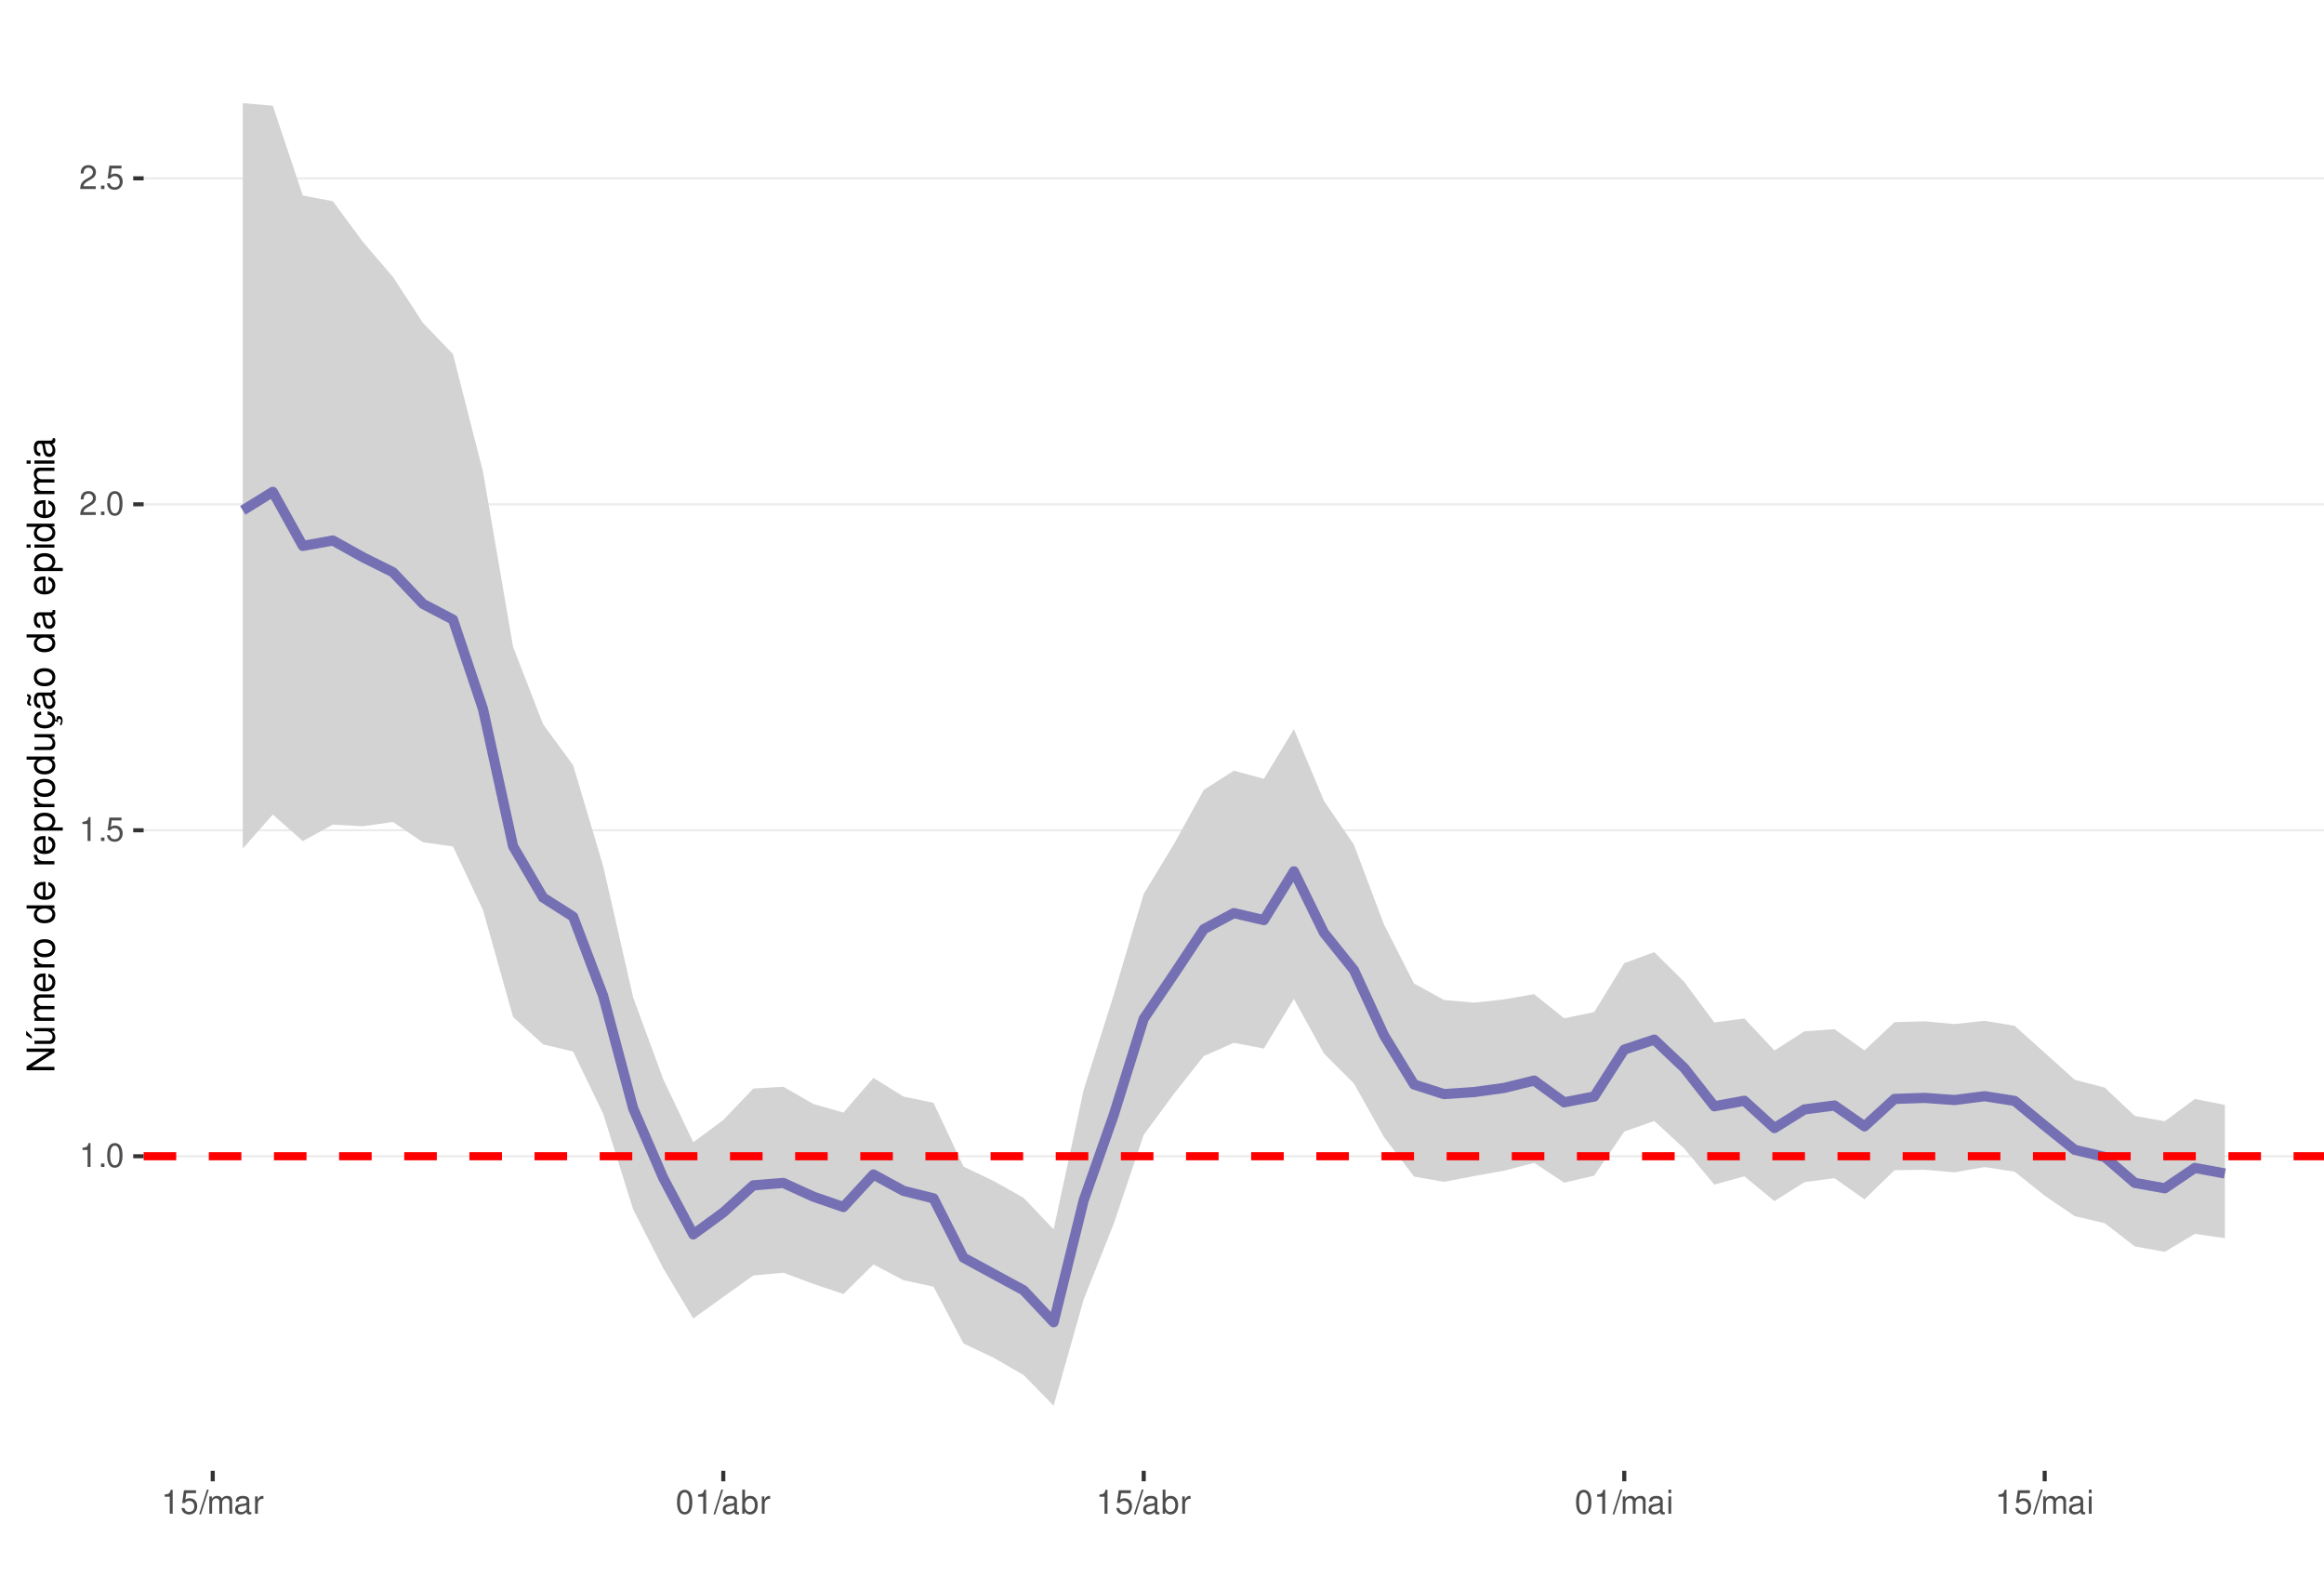
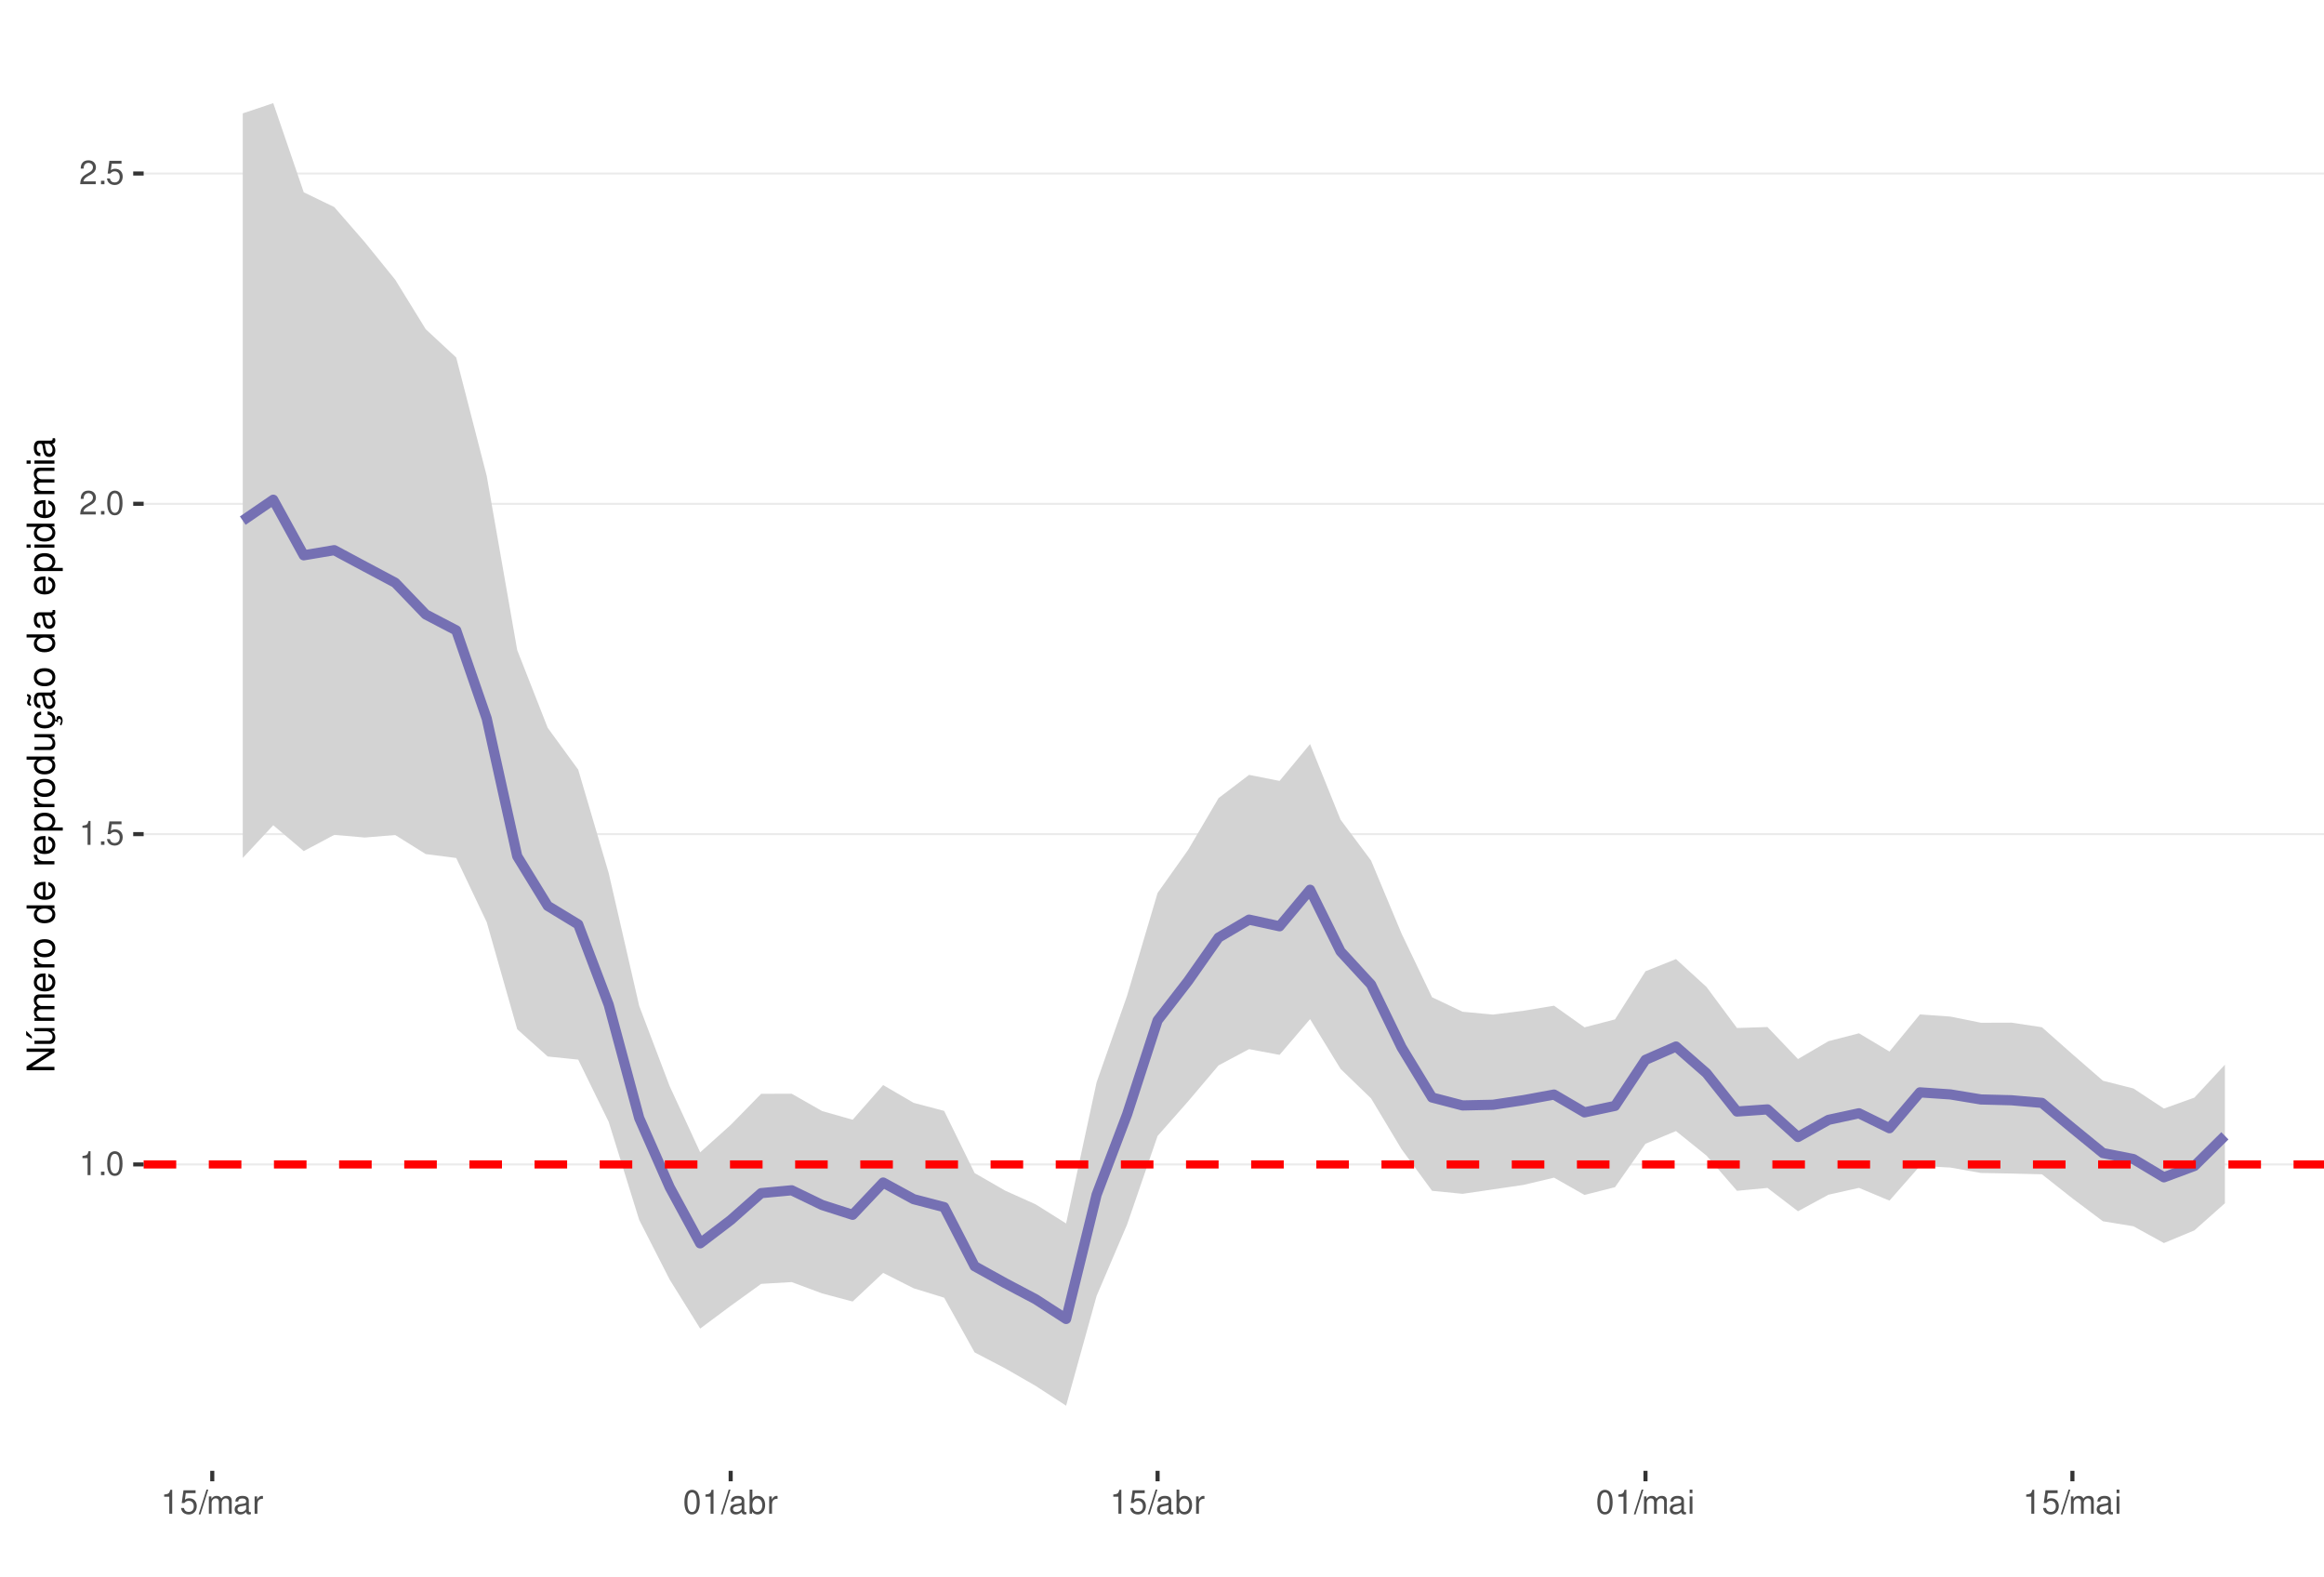
<svg xmlns="http://www.w3.org/2000/svg" xmlns:xlink="http://www.w3.org/1999/xlink" width="609pt" height="413pt" viewBox="0 0 609 413" version="1.1">
  <defs>
    <g>
      <symbol overflow="visible" id="glyph0-0">
        <path style="stroke:none;" d="" />
      </symbol>
      <symbol overflow="visible" id="glyph0-1">
        <path style="stroke:none;" d="M 2.234 -4.453 L 2.234 0 L 3 0 L 3 -6.266 L 2.5 -6.266 C 2.234 -5.297 2.062 -5.172 0.891 -5.016 L 0.891 -4.453 Z M 2.234 -4.453 " />
      </symbol>
      <symbol overflow="visible" id="glyph0-2">
        <path style="stroke:none;" d="M 1.656 -0.906 L 0.75 -0.906 L 0.75 0 L 1.656 0 Z M 1.656 -0.906 " />
      </symbol>
      <symbol overflow="visible" id="glyph0-3">
        <path style="stroke:none;" d="M 2.375 -6.266 C 1.812 -6.266 1.297 -6 0.969 -5.578 C 0.578 -5.016 0.375 -4.188 0.375 -3.031 C 0.375 -0.922 1.062 0.203 2.375 0.203 C 3.672 0.203 4.391 -0.922 4.391 -2.984 C 4.391 -4.188 4.203 -5 3.797 -5.578 C 3.469 -6 2.953 -6.266 2.375 -6.266 Z M 2.375 -5.578 C 3.203 -5.578 3.609 -4.75 3.609 -3.047 C 3.609 -1.266 3.219 -0.438 2.359 -0.438 C 1.562 -0.438 1.156 -1.297 1.156 -3.016 C 1.156 -4.75 1.562 -5.578 2.375 -5.578 Z M 2.375 -5.578 " />
      </symbol>
      <symbol overflow="visible" id="glyph0-4">
        <path style="stroke:none;" d="M 4.125 -6.141 L 0.953 -6.141 L 0.5 -2.797 L 1.188 -2.797 C 1.547 -3.219 1.844 -3.375 2.328 -3.375 C 3.156 -3.375 3.656 -2.797 3.656 -1.891 C 3.656 -1.016 3.156 -0.469 2.312 -0.469 C 1.656 -0.469 1.25 -0.812 1.062 -1.5 L 0.297 -1.5 C 0.406 -1 0.5 -0.766 0.672 -0.531 C 1.016 -0.062 1.641 0.203 2.344 0.203 C 3.578 0.203 4.438 -0.703 4.438 -2 C 4.438 -3.219 3.641 -4.047 2.453 -4.047 C 2.031 -4.047 1.672 -3.938 1.328 -3.672 L 1.562 -5.391 L 4.125 -5.391 Z M 4.125 -6.141 " />
      </symbol>
      <symbol overflow="visible" id="glyph0-5">
        <path style="stroke:none;" d="M 4.375 -0.75 L 1.156 -0.75 C 1.234 -1.266 1.5 -1.594 2.266 -2.062 L 3.125 -2.547 C 3.984 -3.016 4.422 -3.656 4.422 -4.438 C 4.422 -4.953 4.219 -5.438 3.859 -5.781 C 3.484 -6.109 3.031 -6.266 2.453 -6.266 C 1.672 -6.266 1.094 -5.984 0.766 -5.438 C 0.547 -5.109 0.453 -4.719 0.438 -4.094 L 1.188 -4.094 C 1.219 -4.516 1.266 -4.766 1.375 -4.984 C 1.578 -5.359 1.969 -5.594 2.438 -5.594 C 3.125 -5.594 3.641 -5.094 3.641 -4.422 C 3.641 -3.906 3.359 -3.484 2.812 -3.172 L 2.016 -2.703 C 0.734 -1.969 0.359 -1.375 0.297 -0.016 L 4.375 -0.016 Z M 4.375 -0.75 " />
      </symbol>
      <symbol overflow="visible" id="glyph0-6">
        <path style="stroke:none;" d="M 1.984 -6.312 L -0.062 0.172 L 0.406 0.172 L 2.453 -6.312 Z M 1.984 -6.312 " />
      </symbol>
      <symbol overflow="visible" id="glyph0-7">
        <path style="stroke:none;" d="M 0.609 -4.531 L 0.609 0 L 1.328 0 L 1.328 -2.844 C 1.328 -3.5 1.812 -4.031 2.391 -4.031 C 2.938 -4.031 3.234 -3.703 3.234 -3.125 L 3.234 0 L 3.969 0 L 3.969 -2.844 C 3.969 -3.5 4.438 -4.031 5.031 -4.031 C 5.562 -4.031 5.875 -3.703 5.875 -3.125 L 5.875 0 L 6.594 0 L 6.594 -3.406 C 6.594 -4.219 6.125 -4.672 5.281 -4.672 C 4.672 -4.672 4.312 -4.484 3.891 -3.969 C 3.625 -4.453 3.25 -4.672 2.672 -4.672 C 2.062 -4.672 1.656 -4.438 1.266 -3.891 L 1.266 -4.531 Z M 0.609 -4.531 " />
      </symbol>
      <symbol overflow="visible" id="glyph0-8">
        <path style="stroke:none;" d="M 4.625 -0.422 C 4.547 -0.406 4.516 -0.406 4.469 -0.406 C 4.219 -0.406 4.078 -0.531 4.078 -0.766 L 4.078 -3.422 C 4.078 -4.234 3.5 -4.672 2.375 -4.672 C 1.719 -4.672 1.188 -4.469 0.875 -4.141 C 0.672 -3.906 0.578 -3.641 0.562 -3.188 L 1.297 -3.188 C 1.344 -3.75 1.672 -4 2.359 -4 C 3.016 -4 3.375 -3.75 3.375 -3.328 L 3.375 -3.141 C 3.359 -2.828 3.203 -2.703 2.609 -2.625 C 1.594 -2.5 1.438 -2.469 1.156 -2.359 C 0.625 -2.125 0.359 -1.734 0.359 -1.141 C 0.359 -0.312 0.938 0.203 1.859 0.203 C 2.422 0.203 2.875 0 3.391 -0.469 C 3.438 0 3.672 0.203 4.141 0.203 C 4.297 0.203 4.391 0.188 4.625 0.125 Z M 3.375 -1.422 C 3.375 -1.188 3.297 -1.031 3.078 -0.844 C 2.781 -0.578 2.438 -0.438 2.016 -0.438 C 1.453 -0.438 1.109 -0.703 1.109 -1.156 C 1.109 -1.641 1.422 -1.875 2.203 -1.984 C 2.984 -2.094 3.125 -2.125 3.375 -2.234 Z M 3.375 -1.422 " />
      </symbol>
      <symbol overflow="visible" id="glyph0-9">
        <path style="stroke:none;" d="M 0.594 -4.531 L 0.594 0 L 1.328 0 L 1.328 -2.359 C 1.328 -3.438 1.781 -3.938 2.781 -3.906 L 2.781 -4.641 C 2.656 -4.656 2.594 -4.672 2.5 -4.672 C 2.031 -4.672 1.672 -4.391 1.266 -3.719 L 1.266 -4.531 Z M 0.594 -4.531 " />
      </symbol>
      <symbol overflow="visible" id="glyph0-10">
        <path style="stroke:none;" d="M 0.469 -6.312 L 0.469 0 L 1.109 0 L 1.109 -0.578 C 1.469 -0.047 1.922 0.203 2.547 0.203 C 3.75 0.203 4.531 -0.781 4.531 -2.281 C 4.531 -3.75 3.797 -4.672 2.594 -4.672 C 1.969 -4.672 1.531 -4.438 1.188 -3.922 L 1.188 -6.312 Z M 2.453 -3.984 C 3.25 -3.984 3.781 -3.297 3.781 -2.203 C 3.781 -1.172 3.234 -0.469 2.453 -0.469 C 1.672 -0.469 1.188 -1.172 1.188 -2.234 C 1.188 -3.297 1.672 -3.984 2.453 -3.984 Z M 2.453 -3.984 " />
      </symbol>
      <symbol overflow="visible" id="glyph0-11">
        <path style="stroke:none;" d="M 1.297 -4.531 L 0.578 -4.531 L 0.578 0 L 1.297 0 Z M 1.297 -6.312 L 0.578 -6.312 L 0.578 -5.406 L 1.297 -5.406 Z M 1.297 -6.312 " />
      </symbol>
      <symbol overflow="visible" id="glyph1-0">
        <path style="stroke:none;" d="" />
      </symbol>
      <symbol overflow="visible" id="glyph1-1">
        <path style="stroke:none;" d="M -7.297 -6.453 L -7.297 -5.578 L -1.328 -5.578 L -7.297 -1.766 L -7.297 -0.766 L 0 -0.766 L 0 -1.641 L -5.906 -1.641 L 0 -5.406 L 0 -6.453 Z M -7.297 -6.453 " />
      </symbol>
      <symbol overflow="visible" id="glyph1-2">
        <path style="stroke:none;" d="M 0 -4.812 L -5.234 -4.812 L -5.234 -3.984 L -2.266 -3.984 C -1.203 -3.984 -0.5 -3.438 -0.5 -2.562 C -0.5 -1.906 -0.906 -1.484 -1.531 -1.484 L -5.234 -1.484 L -5.234 -0.656 L -1.203 -0.656 C -0.328 -0.656 0.234 -1.297 0.234 -2.312 C 0.234 -3.094 -0.047 -3.578 -0.734 -4.062 L 0 -4.062 Z M -7.406 -2.953 L -5.922 -2 L -5.922 -2.594 L -7.406 -4.094 Z M -7.406 -2.953 " />
      </symbol>
      <symbol overflow="visible" id="glyph1-3">
        <path style="stroke:none;" d="M -5.234 -0.703 L 0 -0.703 L 0 -1.547 L -3.297 -1.547 C -4.047 -1.547 -4.656 -2.094 -4.656 -2.766 C -4.656 -3.391 -4.281 -3.734 -3.609 -3.734 L 0 -3.734 L 0 -4.578 L -3.297 -4.578 C -4.047 -4.578 -4.656 -5.125 -4.656 -5.812 C -4.656 -6.422 -4.266 -6.781 -3.609 -6.781 L 0 -6.781 L 0 -7.625 L -3.938 -7.625 C -4.875 -7.625 -5.391 -7.078 -5.391 -6.094 C -5.391 -5.406 -5.188 -4.984 -4.594 -4.484 C -5.156 -4.188 -5.391 -3.766 -5.391 -3.078 C -5.391 -2.375 -5.125 -1.906 -4.5 -1.469 L -5.234 -1.469 Z M -5.234 -0.703 " />
      </symbol>
      <symbol overflow="visible" id="glyph1-4">
        <path style="stroke:none;" d="M -2.344 -5.125 C -3.141 -5.125 -3.625 -5.062 -4.016 -4.922 C -4.875 -4.578 -5.391 -3.781 -5.391 -2.797 C -5.391 -1.344 -4.281 -0.406 -2.547 -0.406 C -0.812 -0.406 0.234 -1.297 0.234 -2.781 C 0.234 -3.984 -0.453 -4.812 -1.594 -5.016 L -1.594 -4.188 C -0.906 -3.953 -0.547 -3.484 -0.547 -2.812 C -0.547 -2.281 -0.781 -1.828 -1.219 -1.547 C -1.516 -1.344 -1.812 -1.281 -2.344 -1.266 Z M -3.016 -1.297 C -3.984 -1.359 -4.625 -1.953 -4.625 -2.797 C -4.625 -3.641 -3.953 -4.234 -3.016 -4.234 Z M -3.016 -1.297 " />
      </symbol>
      <symbol overflow="visible" id="glyph1-5">
        <path style="stroke:none;" d="M -5.234 -0.688 L 0 -0.688 L 0 -1.531 L -2.719 -1.531 C -3.984 -1.547 -4.547 -2.062 -4.516 -3.203 L -5.359 -3.203 C -5.375 -3.062 -5.391 -2.984 -5.391 -2.891 C -5.391 -2.344 -5.062 -1.938 -4.297 -1.453 L -5.234 -1.453 Z M -5.234 -0.688 " />
      </symbol>
      <symbol overflow="visible" id="glyph1-6">
        <path style="stroke:none;" d="M -5.391 -2.719 C -5.391 -1.234 -4.344 -0.359 -2.578 -0.359 C -0.812 -0.359 0.234 -1.234 0.234 -2.734 C 0.234 -4.203 -0.812 -5.094 -2.547 -5.094 C -4.359 -5.094 -5.391 -4.234 -5.391 -2.719 Z M -4.625 -2.734 C -4.625 -3.672 -3.844 -4.234 -2.547 -4.234 C -1.312 -4.234 -0.547 -3.656 -0.547 -2.734 C -0.547 -1.797 -1.312 -1.234 -2.578 -1.234 C -3.844 -1.234 -4.625 -1.797 -4.625 -2.734 Z M -4.625 -2.734 " />
      </symbol>
      <symbol overflow="visible" id="glyph1-7">
        <path style="stroke:none;" d="" />
      </symbol>
      <symbol overflow="visible" id="glyph1-8">
        <path style="stroke:none;" d="M -7.297 -4.953 L -7.297 -4.125 L -4.578 -4.125 C -5.109 -3.766 -5.391 -3.203 -5.391 -2.516 C -5.391 -1.156 -4.297 -0.266 -2.625 -0.266 C -0.859 -0.266 0.234 -1.125 0.234 -2.547 C 0.234 -3.266 -0.047 -3.766 -0.688 -4.203 L 0 -4.203 L 0 -4.953 Z M -4.609 -2.656 C -4.609 -3.547 -3.812 -4.125 -2.562 -4.125 C -1.344 -4.125 -0.547 -3.547 -0.547 -2.656 C -0.547 -1.734 -1.359 -1.125 -2.578 -1.125 C -3.797 -1.125 -4.609 -1.734 -4.609 -2.656 Z M -4.609 -2.656 " />
      </symbol>
      <symbol overflow="visible" id="glyph1-9">
        <path style="stroke:none;" d="M 2.188 -0.547 L 2.188 -1.375 L -0.547 -1.375 C -0.016 -1.812 0.234 -2.312 0.234 -2.984 C 0.234 -4.344 -0.859 -5.234 -2.531 -5.234 C -4.297 -5.234 -5.391 -4.375 -5.391 -2.984 C -5.391 -2.266 -5.062 -1.703 -4.453 -1.312 L -5.234 -1.312 L -5.234 -0.547 Z M -4.609 -2.844 C -4.609 -3.766 -3.797 -4.359 -2.547 -4.359 C -1.359 -4.359 -0.547 -3.75 -0.547 -2.844 C -0.547 -1.953 -1.344 -1.375 -2.578 -1.375 C -3.812 -1.375 -4.609 -1.953 -4.609 -2.844 Z M -4.609 -2.844 " />
      </symbol>
      <symbol overflow="visible" id="glyph1-10">
        <path style="stroke:none;" d="M 0 -4.812 L -5.234 -4.812 L -5.234 -3.984 L -2.266 -3.984 C -1.203 -3.984 -0.5 -3.438 -0.5 -2.562 C -0.5 -1.906 -0.906 -1.484 -1.531 -1.484 L -5.234 -1.484 L -5.234 -0.656 L -1.203 -0.656 C -0.328 -0.656 0.234 -1.297 0.234 -2.312 C 0.234 -3.094 -0.047 -3.578 -0.734 -4.062 L 0 -4.062 Z M 0 -4.812 " />
      </symbol>
      <symbol overflow="visible" id="glyph1-11">
        <path style="stroke:none;" d="M 0.234 -2.641 C 0.234 -3.875 -0.547 -4.703 -1.797 -4.766 L -1.797 -3.938 C -0.953 -3.797 -0.531 -3.359 -0.531 -2.656 C -0.531 -1.734 -1.281 -1.188 -2.516 -1.188 C -3.844 -1.188 -4.625 -1.719 -4.625 -2.625 C -4.625 -3.328 -4.203 -3.766 -3.484 -3.875 L -3.484 -4.703 C -3.984 -4.672 -4.312 -4.562 -4.609 -4.359 C -5.094 -4 -5.391 -3.375 -5.391 -2.641 C -5.391 -1.219 -4.266 -0.312 -2.531 -0.312 C -1.469 -0.312 -0.625 -0.672 -0.156 -1.312 C 0.047 -1.594 0.125 -1.812 0.203 -2.25 L 0.922 -1.938 L 0.984 -2.062 C 0.938 -2.188 0.906 -2.25 0.906 -2.375 C 0.906 -2.656 1.047 -2.828 1.281 -2.828 C 1.547 -2.828 1.734 -2.594 1.734 -2.297 C 1.734 -2.031 1.672 -1.844 1.438 -1.406 L 1.406 -1.312 L 1.812 -1.094 C 2.078 -1.75 2.141 -1.953 2.141 -2.344 C 2.141 -3.109 1.781 -3.578 1.203 -3.578 C 0.781 -3.578 0.547 -3.297 0.547 -2.797 C 0.547 -2.703 0.547 -2.641 0.562 -2.516 Z M 0.234 -2.641 " />
      </symbol>
      <symbol overflow="visible" id="glyph1-12">
        <path style="stroke:none;" d="M -0.484 -5.344 C -0.469 -5.266 -0.469 -5.219 -0.469 -5.172 C -0.469 -4.875 -0.625 -4.719 -0.875 -4.719 L -3.953 -4.719 C -4.891 -4.719 -5.391 -4.047 -5.391 -2.75 C -5.391 -1.984 -5.172 -1.375 -4.781 -1.016 C -4.516 -0.766 -4.203 -0.672 -3.688 -0.656 L -3.688 -1.484 C -4.328 -1.562 -4.625 -1.938 -4.625 -2.719 C -4.625 -3.484 -4.344 -3.891 -3.844 -3.891 L -3.625 -3.891 C -3.266 -3.875 -3.125 -3.703 -3.047 -3.016 C -2.891 -1.844 -2.844 -1.656 -2.719 -1.344 C -2.453 -0.734 -2 -0.422 -1.312 -0.422 C -0.375 -0.422 0.234 -1.078 0.234 -2.141 C 0.234 -2.797 0 -3.328 -0.547 -3.922 C 0 -3.984 0.234 -4.234 0.234 -4.781 C 0.234 -4.953 0.203 -5.062 0.141 -5.344 Z M -1.656 -3.891 C -1.375 -3.891 -1.203 -3.812 -0.969 -3.562 C -0.656 -3.219 -0.5 -2.812 -0.5 -2.312 C -0.5 -1.672 -0.812 -1.297 -1.344 -1.297 C -1.891 -1.297 -2.172 -1.656 -2.297 -2.547 C -2.422 -3.438 -2.453 -3.609 -2.594 -3.891 Z M -7.172 -3.75 C -6.922 -3.672 -6.812 -3.547 -6.812 -3.375 C -6.812 -3.25 -6.875 -2.984 -6.984 -2.734 C -7.156 -2.312 -7.172 -2.25 -7.172 -2.047 C -7.172 -1.594 -6.797 -1.297 -6.141 -1.188 L -6.141 -1.766 C -6.375 -1.812 -6.5 -1.938 -6.5 -2.094 C -6.5 -2.203 -6.469 -2.344 -6.375 -2.578 C -6.156 -3.156 -6.125 -3.234 -6.125 -3.438 C -6.125 -3.922 -6.484 -4.219 -7.172 -4.312 Z M -7.172 -3.75 " />
      </symbol>
      <symbol overflow="visible" id="glyph1-13">
        <path style="stroke:none;" d="M -0.484 -5.344 C -0.469 -5.266 -0.469 -5.219 -0.469 -5.172 C -0.469 -4.875 -0.625 -4.719 -0.875 -4.719 L -3.953 -4.719 C -4.891 -4.719 -5.391 -4.047 -5.391 -2.75 C -5.391 -1.984 -5.172 -1.375 -4.781 -1.016 C -4.516 -0.766 -4.203 -0.672 -3.688 -0.656 L -3.688 -1.484 C -4.328 -1.562 -4.625 -1.938 -4.625 -2.719 C -4.625 -3.484 -4.344 -3.891 -3.844 -3.891 L -3.625 -3.891 C -3.266 -3.875 -3.125 -3.703 -3.047 -3.016 C -2.891 -1.844 -2.844 -1.656 -2.719 -1.344 C -2.453 -0.734 -2 -0.422 -1.312 -0.422 C -0.375 -0.422 0.234 -1.078 0.234 -2.141 C 0.234 -2.797 0 -3.328 -0.547 -3.922 C 0 -3.984 0.234 -4.234 0.234 -4.781 C 0.234 -4.953 0.203 -5.062 0.141 -5.344 Z M -1.656 -3.891 C -1.375 -3.891 -1.203 -3.812 -0.969 -3.562 C -0.656 -3.219 -0.5 -2.812 -0.5 -2.312 C -0.5 -1.672 -0.812 -1.297 -1.344 -1.297 C -1.891 -1.297 -2.172 -1.656 -2.297 -2.547 C -2.422 -3.438 -2.453 -3.609 -2.594 -3.891 Z M -1.656 -3.891 " />
      </symbol>
      <symbol overflow="visible" id="glyph1-14">
        <path style="stroke:none;" d="M -5.234 -1.5 L -5.234 -0.672 L 0 -0.672 L 0 -1.5 Z M -7.297 -1.5 L -7.297 -0.656 L -6.234 -0.656 L -6.234 -1.5 Z M -7.297 -1.5 " />
      </symbol>
    </g>
    <clipPath id="clip1">
      <path d="M 37.645 9.961 L 609 9.961 L 609 385.328 L 37.645 385.328 Z M 37.645 9.961 " />
    </clipPath>
    <clipPath id="clip2">
-       <path d="M 37.645 302 L 609 302 L 609 304 L 37.645 304 Z M 37.645 302 " />
+       <path d="M 37.645 304 L 609 304 L 609 306 L 37.645 306 Z M 37.645 304 " />
    </clipPath>
    <clipPath id="clip3">
-       <path d="M 37.645 217 L 609 217 L 609 218 L 37.645 218 Z M 37.645 217 " />
+       <path d="M 37.645 218 L 609 218 L 609 219 L 37.645 219 Z M 37.645 218 " />
    </clipPath>
    <clipPath id="clip4">
      <path d="M 37.645 131 L 609 131 L 609 133 L 37.645 133 Z M 37.645 131 " />
    </clipPath>
    <clipPath id="clip5">
-       <path d="M 37.645 46 L 609 46 L 609 47 L 37.645 47 Z M 37.645 46 " />
+       <path d="M 37.645 45 L 609 45 L 609 46 L 37.645 46 Z M 37.645 45 " />
    </clipPath>
    <clipPath id="clip6">
-       <path d="M 37.645 301 L 609 301 L 609 304 L 37.645 304 Z M 37.645 301 " />
+       <path d="M 37.645 303 L 609 303 L 609 307 L 37.645 307 Z M 37.645 303 " />
    </clipPath>
  </defs>
  <g id="surface162">
    <rect x="0" y="0" width="609" height="413" style="fill:rgb(100%,100%,100%);fill-opacity:1;stroke:none;" />
    <rect x="0" y="0" width="609" height="413" style="fill:rgb(100%,100%,100%);fill-opacity:1;stroke:none;" />
    <path style="fill:none;stroke-width:1.067;stroke-linecap:round;stroke-linejoin:round;stroke:rgb(100%,100%,100%);stroke-opacity:1;stroke-miterlimit:10;" d="M 0 413 L 609 413 L 609 0 L 0 0 Z M 0 413 " />
    <g clip-path="url(#clip1)" clip-rule="nonzero">
      <path style=" stroke:none;fill-rule:nonzero;fill:rgb(100%,100%,100%);fill-opacity:1;" d="M 37.645 385.328 L 609 385.328 L 609 9.961 L 37.645 9.961 Z M 37.645 385.328 " />
    </g>
    <g clip-path="url(#clip2)" clip-rule="nonzero">
-       <path style="fill:none;stroke-width:0.533;stroke-linecap:butt;stroke-linejoin:round;stroke:rgb(92.157%,92.157%,92.157%);stroke-opacity:1;stroke-miterlimit:10;" d="M 37.645 302.918 L 609 302.918 " />
+       <path style="fill:none;stroke-width:0.533;stroke-linecap:butt;stroke-linejoin:round;stroke:rgb(92.157%,92.157%,92.157%);stroke-opacity:1;stroke-miterlimit:10;" d="M 37.645 305.059 L 609 305.059 " />
    </g>
    <g clip-path="url(#clip3)" clip-rule="nonzero">
-       <path style="fill:none;stroke-width:0.533;stroke-linecap:butt;stroke-linejoin:round;stroke:rgb(92.157%,92.157%,92.157%);stroke-opacity:1;stroke-miterlimit:10;" d="M 37.645 217.52 L 609 217.52 " />
+       <path style="fill:none;stroke-width:0.533;stroke-linecap:butt;stroke-linejoin:round;stroke:rgb(92.157%,92.157%,92.157%);stroke-opacity:1;stroke-miterlimit:10;" d="M 37.645 218.523 L 609 218.523 " />
    </g>
    <g clip-path="url(#clip4)" clip-rule="nonzero">
-       <path style="fill:none;stroke-width:0.533;stroke-linecap:butt;stroke-linejoin:round;stroke:rgb(92.157%,92.157%,92.157%);stroke-opacity:1;stroke-miterlimit:10;" d="M 37.645 132.121 L 609 132.121 " />
+       <path style="fill:none;stroke-width:0.533;stroke-linecap:butt;stroke-linejoin:round;stroke:rgb(92.157%,92.157%,92.157%);stroke-opacity:1;stroke-miterlimit:10;" d="M 37.645 131.988 L 609 131.988 " />
    </g>
    <g clip-path="url(#clip5)" clip-rule="nonzero">
-       <path style="fill:none;stroke-width:0.533;stroke-linecap:butt;stroke-linejoin:round;stroke:rgb(92.157%,92.157%,92.157%);stroke-opacity:1;stroke-miterlimit:10;" d="M 37.645 46.723 L 609 46.723 " />
-     </g>
-     <path style=" stroke:none;fill-rule:nonzero;fill:rgb(82.745%,82.745%,82.745%);fill-opacity:1;" d="M 63.617 27.023 L 71.484 27.691 L 79.355 51.23 L 87.227 52.719 L 95.094 63.367 L 102.965 72.547 L 110.836 84.586 L 118.703 92.777 L 126.574 123.621 L 134.445 169.426 L 142.316 189.754 L 150.184 200.465 L 158.055 226.883 L 165.926 261.324 L 173.793 282.715 L 181.664 299.25 L 189.535 293.422 L 197.402 285.188 L 205.273 284.707 L 213.145 289.227 L 221.016 291.477 L 228.883 282.379 L 236.754 287.281 L 244.625 288.914 L 252.492 305.637 L 260.363 309.383 L 268.234 313.812 L 276.102 322.07 L 283.973 285.531 L 291.844 260.672 L 299.711 234.18 L 307.582 221.191 L 315.453 206.945 L 323.324 201.906 L 331.191 204.031 L 339.062 191.031 L 346.934 209.797 L 354.801 221.32 L 362.672 242.203 L 370.543 257.676 L 378.41 261.973 L 386.281 262.672 L 394.152 261.824 L 402.023 260.453 L 409.891 266.773 L 417.762 265.145 L 425.633 252.328 L 433.5 249.441 L 441.371 257.258 L 449.242 267.867 L 457.109 266.82 L 464.98 275.211 L 472.852 270.188 L 480.719 269.633 L 488.59 275.18 L 496.461 267.781 L 504.332 267.57 L 512.199 268.281 L 520.07 267.434 L 527.941 268.742 L 535.809 275.801 L 543.68 282.879 L 551.551 284.938 L 559.418 292.352 L 567.289 293.742 L 575.16 287.918 L 583.031 289.457 L 583.031 324.383 L 575.16 323.25 L 567.289 327.949 L 559.418 326.547 L 551.551 320.453 L 543.68 318.617 L 535.809 313.254 L 527.941 306.969 L 520.07 305.758 L 512.199 307.125 L 504.332 306.465 L 496.461 306.566 L 488.59 314.211 L 480.719 308.66 L 472.852 309.703 L 464.98 314.672 L 457.109 308.172 L 449.242 310.344 L 441.371 300.926 L 433.5 293.68 L 425.633 296.445 L 417.762 308.012 L 409.891 309.828 L 402.023 304.648 L 394.152 306.699 L 386.281 308.102 L 378.41 309.621 L 370.543 308.23 L 362.672 297.895 L 354.801 283.879 L 346.934 275.98 L 339.062 261.691 L 331.191 274.711 L 323.324 273.199 L 315.453 276.672 L 307.582 286.629 L 299.711 297.305 L 291.844 320.621 L 283.973 340.453 L 276.102 368.266 L 268.234 360.238 L 260.363 355.699 L 252.492 351.973 L 244.625 337.086 L 236.754 335.395 L 228.883 331.262 L 221.016 339.008 L 213.145 336.367 L 205.273 333.43 L 197.402 334.148 L 189.535 339.777 L 181.664 345.426 L 173.793 332.27 L 165.926 316.871 L 158.055 291.766 L 150.184 275.477 L 142.316 273.609 L 134.445 266.418 L 126.574 238.434 L 118.703 221.754 L 110.836 220.668 L 102.965 215.34 L 95.094 216.469 L 87.227 216.035 L 79.355 220.348 L 71.484 213.402 L 63.617 222.305 Z M 63.617 27.023 " />
-     <path style="fill:none;stroke-width:2.667;stroke-linecap:butt;stroke-linejoin:round;stroke:rgb(45.882%,43.922%,70.196%);stroke-opacity:1;stroke-miterlimit:10;" d="M 63.617 133.715 L 71.484 128.855 L 79.355 143.02 L 87.227 141.602 L 95.094 145.984 L 102.965 149.906 L 110.836 158.203 L 118.703 162.328 L 126.574 185.785 L 134.445 221.684 L 142.316 235.148 L 150.184 240.148 L 158.055 260.891 L 165.926 290.395 L 173.793 308.598 L 181.664 323.395 L 189.535 317.652 L 197.402 310.539 L 205.273 309.906 L 213.145 313.504 L 221.016 316.215 L 228.883 307.699 L 236.754 311.984 L 244.625 313.949 L 252.492 329.488 L 260.363 333.766 L 268.234 338.027 L 276.102 346.395 L 283.973 314.477 L 291.844 292.125 L 299.711 266.902 L 307.582 255.297 L 315.453 243.43 L 323.324 239.215 L 331.191 241.047 L 339.062 228.281 L 346.934 244.367 L 354.801 254.152 L 362.672 271.227 L 370.543 284.117 L 378.41 286.641 L 386.281 286.102 L 394.152 285.02 L 402.023 283.09 L 409.891 288.793 L 417.762 287.266 L 425.633 274.969 L 433.5 272.359 L 441.371 279.809 L 449.242 289.824 L 457.109 288.383 L 464.98 295.543 L 472.852 290.648 L 480.719 289.621 L 488.59 295.086 L 496.461 287.898 L 504.332 287.629 L 512.199 288.188 L 520.07 287.188 L 527.941 288.418 L 535.809 294.91 L 543.68 301.234 L 551.551 303.105 L 559.418 309.898 L 567.289 311.309 L 575.16 305.977 L 583.031 307.43 " />
+       <path style="fill:none;stroke-width:0.533;stroke-linecap:butt;stroke-linejoin:round;stroke:rgb(92.157%,92.157%,92.157%);stroke-opacity:1;stroke-miterlimit:10;" d="M 37.645 45.457 L 609 45.457 " />
+     </g>
+     <path style=" stroke:none;fill-rule:nonzero;fill:rgb(82.745%,82.745%,82.745%);fill-opacity:1;" d="M 63.617 29.703 L 71.605 27.023 L 79.598 50.379 L 87.59 54.246 L 95.578 63.422 L 103.57 73.285 L 111.562 86.246 L 119.551 93.664 L 127.543 124.676 L 135.535 170.309 L 143.527 190.676 L 151.516 201.629 L 159.508 228.738 L 167.5 263.523 L 175.488 284.57 L 183.48 301.887 L 191.473 294.711 L 199.461 286.555 L 207.453 286.535 L 215.445 291.082 L 223.434 293.352 L 231.426 284.266 L 239.418 288.926 L 247.41 291.035 L 255.398 307.32 L 263.391 311.918 L 271.383 315.512 L 279.371 320.523 L 287.363 283.539 L 295.355 260.848 L 303.344 233.938 L 311.336 222.668 L 319.328 209.082 L 327.316 203.004 L 335.309 204.582 L 343.301 194.938 L 351.289 214.742 L 359.281 225.441 L 367.273 244.578 L 375.266 261.258 L 383.254 265.055 L 391.246 265.805 L 399.238 264.801 L 407.227 263.473 L 415.219 269.141 L 423.211 267.059 L 431.199 254.457 L 439.191 251.258 L 447.184 258.566 L 455.172 269.32 L 463.164 269.062 L 471.156 277.449 L 479.148 272.77 L 487.137 270.707 L 495.129 275.484 L 503.121 265.758 L 511.109 266.324 L 519.102 267.945 L 527.094 267.918 L 535.082 269.113 L 543.074 276.184 L 551.066 283.129 L 559.055 285.156 L 567.047 290.422 L 575.039 287.555 L 583.031 278.934 L 583.031 315.234 L 575.039 322.336 L 567.047 325.656 L 559.055 321.258 L 551.066 319.949 L 543.074 313.953 L 535.082 307.645 L 527.094 307.449 L 519.102 307.297 L 511.109 305.879 L 503.121 305.457 L 495.129 314.543 L 487.137 311.199 L 479.148 312.996 L 471.156 317.328 L 463.164 311.215 L 455.172 311.969 L 447.184 302.75 L 439.191 296.316 L 431.199 299.641 L 423.211 311.02 L 415.219 313.055 L 407.227 308.527 L 399.238 310.422 L 391.246 311.598 L 383.254 312.762 L 375.266 311.969 L 367.273 301.059 L 359.281 287.754 L 351.289 280.031 L 343.301 266.992 L 335.309 276.355 L 327.316 274.855 L 319.328 279.109 L 311.336 288.543 L 303.344 297.598 L 295.355 320.793 L 287.363 339.508 L 279.371 368.266 L 271.383 363.074 L 263.391 358.48 L 255.398 354.305 L 247.41 339.973 L 239.418 337.508 L 231.426 333.473 L 223.434 340.973 L 215.445 338.855 L 207.453 335.883 L 199.461 336.352 L 191.473 342.113 L 183.48 348.066 L 175.488 335.234 L 167.5 319.594 L 159.508 293.902 L 151.516 277.605 L 143.527 276.781 L 135.535 269.641 L 127.543 241.586 L 119.551 224.781 L 111.562 223.754 L 103.57 218.758 L 95.578 219.418 L 87.59 218.715 L 79.598 222.973 L 71.605 216.195 L 63.617 224.77 Z M 63.617 29.703 " />
+     <path style="fill:none;stroke-width:2.667;stroke-linecap:butt;stroke-linejoin:round;stroke:rgb(45.882%,43.922%,70.196%);stroke-opacity:1;stroke-miterlimit:10;" d="M 63.617 136.395 L 71.605 130.922 L 79.598 145.477 L 87.59 144.133 L 95.578 148.41 L 103.57 152.664 L 111.562 160.973 L 119.551 165.145 L 127.543 188.246 L 135.535 224.316 L 143.527 237.32 L 151.516 242.18 L 159.508 263.223 L 167.5 292.895 L 175.488 311.027 L 183.48 325.734 L 191.473 319.641 L 199.461 312.578 L 207.453 311.832 L 215.445 315.695 L 223.434 318.258 L 231.426 309.805 L 239.418 314.164 L 247.41 316.246 L 255.398 331.727 L 263.391 336.152 L 271.383 340.371 L 279.371 345.543 L 287.363 312.996 L 295.355 291.945 L 303.344 267.34 L 311.336 257.02 L 319.328 245.625 L 327.316 240.926 L 335.309 242.668 L 343.301 233.102 L 351.289 249.262 L 359.281 257.93 L 367.273 274.391 L 375.266 287.523 L 383.254 289.605 L 391.246 289.43 L 399.238 288.219 L 407.227 286.754 L 415.219 291.422 L 423.211 289.723 L 431.199 277.656 L 439.191 274.168 L 447.184 281.164 L 455.172 291.199 L 463.164 290.641 L 471.156 297.871 L 479.148 293.383 L 487.137 291.66 L 495.129 295.578 L 503.121 286.18 L 511.109 286.719 L 519.102 288.039 L 527.094 288.246 L 535.082 288.934 L 543.074 295.559 L 551.066 302.082 L 559.055 303.652 L 567.047 308.434 L 575.039 305.465 L 583.031 297.562 " />
    <g clip-path="url(#clip6)" clip-rule="nonzero">
-       <path style="fill:none;stroke-width:2.134;stroke-linecap:butt;stroke-linejoin:round;stroke:rgb(100%,0%,0%);stroke-opacity:1;stroke-dasharray:8.536,8.536;stroke-miterlimit:10;" d="M 37.645 302.918 L 609 302.918 " />
-     </g>
-     <g style="fill:rgb(30.196%,30.196%,30.196%);fill-opacity:1;">
-       <use xlink:href="#glyph0-1" x="20.715" y="305.724" />
-       <use xlink:href="#glyph0-2" x="25.715" y="305.724" />
-       <use xlink:href="#glyph0-3" x="27.715" y="305.724" />
-     </g>
-     <g style="fill:rgb(30.196%,30.196%,30.196%);fill-opacity:1;">
-       <use xlink:href="#glyph0-1" x="20.715" y="220.325" />
-       <use xlink:href="#glyph0-2" x="25.715" y="220.325" />
-       <use xlink:href="#glyph0-4" x="27.715" y="220.325" />
-     </g>
-     <g style="fill:rgb(30.196%,30.196%,30.196%);fill-opacity:1;">
-       <use xlink:href="#glyph0-5" x="20.715" y="134.927" />
-       <use xlink:href="#glyph0-2" x="25.715" y="134.927" />
-       <use xlink:href="#glyph0-3" x="27.715" y="134.927" />
-     </g>
-     <g style="fill:rgb(30.196%,30.196%,30.196%);fill-opacity:1;">
-       <use xlink:href="#glyph0-5" x="20.715" y="49.528" />
-       <use xlink:href="#glyph0-2" x="25.715" y="49.528" />
-       <use xlink:href="#glyph0-4" x="27.715" y="49.528" />
-     </g>
-     <path style="fill:none;stroke-width:1.067;stroke-linecap:butt;stroke-linejoin:round;stroke:rgb(20%,20%,20%);stroke-opacity:1;stroke-miterlimit:10;" d="M 34.906 302.918 L 37.645 302.918 " />
-     <path style="fill:none;stroke-width:1.067;stroke-linecap:butt;stroke-linejoin:round;stroke:rgb(20%,20%,20%);stroke-opacity:1;stroke-miterlimit:10;" d="M 34.906 217.52 L 37.645 217.52 " />
-     <path style="fill:none;stroke-width:1.067;stroke-linecap:butt;stroke-linejoin:round;stroke:rgb(20%,20%,20%);stroke-opacity:1;stroke-miterlimit:10;" d="M 34.906 132.121 L 37.645 132.121 " />
-     <path style="fill:none;stroke-width:1.067;stroke-linecap:butt;stroke-linejoin:round;stroke:rgb(20%,20%,20%);stroke-opacity:1;stroke-miterlimit:10;" d="M 34.906 46.723 L 37.645 46.723 " />
-     <path style="fill:none;stroke-width:1.067;stroke-linecap:butt;stroke-linejoin:round;stroke:rgb(20%,20%,20%);stroke-opacity:1;stroke-miterlimit:10;" d="M 55.746 388.07 L 55.746 385.328 " />
-     <path style="fill:none;stroke-width:1.067;stroke-linecap:butt;stroke-linejoin:round;stroke:rgb(20%,20%,20%);stroke-opacity:1;stroke-miterlimit:10;" d="M 189.535 388.07 L 189.535 385.328 " />
-     <path style="fill:none;stroke-width:1.067;stroke-linecap:butt;stroke-linejoin:round;stroke:rgb(20%,20%,20%);stroke-opacity:1;stroke-miterlimit:10;" d="M 299.711 388.07 L 299.711 385.328 " />
-     <path style="fill:none;stroke-width:1.067;stroke-linecap:butt;stroke-linejoin:round;stroke:rgb(20%,20%,20%);stroke-opacity:1;stroke-miterlimit:10;" d="M 425.633 388.07 L 425.633 385.328 " />
-     <path style="fill:none;stroke-width:1.067;stroke-linecap:butt;stroke-linejoin:round;stroke:rgb(20%,20%,20%);stroke-opacity:1;stroke-miterlimit:10;" d="M 535.809 388.07 L 535.809 385.328 " />
-     <g style="fill:rgb(30.196%,30.196%,30.196%);fill-opacity:1;">
-       <use xlink:href="#glyph0-1" x="42.246" y="396.567" />
-       <use xlink:href="#glyph0-4" x="47.246" y="396.567" />
-       <use xlink:href="#glyph0-6" x="52.246" y="396.567" />
-       <use xlink:href="#glyph0-7" x="54.246" y="396.567" />
-       <use xlink:href="#glyph0-8" x="61.246" y="396.567" />
-       <use xlink:href="#glyph0-9" x="66.246" y="396.567" />
-     </g>
-     <g style="fill:rgb(30.196%,30.196%,30.196%);fill-opacity:1;">
-       <use xlink:href="#glyph0-3" x="177.035" y="396.567" />
-       <use xlink:href="#glyph0-1" x="182.035" y="396.567" />
-       <use xlink:href="#glyph0-6" x="187.035" y="396.567" />
-       <use xlink:href="#glyph0-8" x="189.035" y="396.567" />
-       <use xlink:href="#glyph0-10" x="194.035" y="396.567" />
-       <use xlink:href="#glyph0-9" x="199.035" y="396.567" />
-     </g>
-     <g style="fill:rgb(30.196%,30.196%,30.196%);fill-opacity:1;">
-       <use xlink:href="#glyph0-1" x="287.211" y="396.567" />
-       <use xlink:href="#glyph0-4" x="292.211" y="396.567" />
-       <use xlink:href="#glyph0-6" x="297.211" y="396.567" />
-       <use xlink:href="#glyph0-8" x="299.211" y="396.567" />
-       <use xlink:href="#glyph0-10" x="304.211" y="396.567" />
-       <use xlink:href="#glyph0-9" x="309.211" y="396.567" />
-     </g>
-     <g style="fill:rgb(30.196%,30.196%,30.196%);fill-opacity:1;">
-       <use xlink:href="#glyph0-3" x="412.633" y="396.567" />
-       <use xlink:href="#glyph0-1" x="417.633" y="396.567" />
-       <use xlink:href="#glyph0-6" x="422.633" y="396.567" />
-       <use xlink:href="#glyph0-7" x="424.633" y="396.567" />
-       <use xlink:href="#glyph0-8" x="431.633" y="396.567" />
-       <use xlink:href="#glyph0-11" x="436.633" y="396.567" />
-     </g>
-     <g style="fill:rgb(30.196%,30.196%,30.196%);fill-opacity:1;">
-       <use xlink:href="#glyph0-1" x="522.809" y="396.567" />
-       <use xlink:href="#glyph0-4" x="527.809" y="396.567" />
-       <use xlink:href="#glyph0-6" x="532.809" y="396.567" />
-       <use xlink:href="#glyph0-7" x="534.809" y="396.567" />
-       <use xlink:href="#glyph0-8" x="541.809" y="396.567" />
-       <use xlink:href="#glyph0-11" x="546.809" y="396.567" />
+       <path style="fill:none;stroke-width:2.134;stroke-linecap:butt;stroke-linejoin:round;stroke:rgb(100%,0%,0%);stroke-opacity:1;stroke-dasharray:8.536,8.536;stroke-miterlimit:10;" d="M 37.645 305.059 L 609 305.059 " />
+     </g>
+     <g style="fill:rgb(30.196%,30.196%,30.196%);fill-opacity:1;">
+       <use xlink:href="#glyph0-1" x="20.715" y="307.864" />
+       <use xlink:href="#glyph0-2" x="25.715" y="307.864" />
+       <use xlink:href="#glyph0-3" x="27.715" y="307.864" />
+     </g>
+     <g style="fill:rgb(30.196%,30.196%,30.196%);fill-opacity:1;">
+       <use xlink:href="#glyph0-1" x="20.715" y="221.329" />
+       <use xlink:href="#glyph0-2" x="25.715" y="221.329" />
+       <use xlink:href="#glyph0-4" x="27.715" y="221.329" />
+     </g>
+     <g style="fill:rgb(30.196%,30.196%,30.196%);fill-opacity:1;">
+       <use xlink:href="#glyph0-5" x="20.715" y="134.794" />
+       <use xlink:href="#glyph0-2" x="25.715" y="134.794" />
+       <use xlink:href="#glyph0-3" x="27.715" y="134.794" />
+     </g>
+     <g style="fill:rgb(30.196%,30.196%,30.196%);fill-opacity:1;">
+       <use xlink:href="#glyph0-5" x="20.715" y="48.263" />
+       <use xlink:href="#glyph0-2" x="25.715" y="48.263" />
+       <use xlink:href="#glyph0-4" x="27.715" y="48.263" />
+     </g>
+     <path style="fill:none;stroke-width:1.067;stroke-linecap:butt;stroke-linejoin:round;stroke:rgb(20%,20%,20%);stroke-opacity:1;stroke-miterlimit:10;" d="M 34.906 305.059 L 37.645 305.059 " />
+     <path style="fill:none;stroke-width:1.067;stroke-linecap:butt;stroke-linejoin:round;stroke:rgb(20%,20%,20%);stroke-opacity:1;stroke-miterlimit:10;" d="M 34.906 218.523 L 37.645 218.523 " />
+     <path style="fill:none;stroke-width:1.067;stroke-linecap:butt;stroke-linejoin:round;stroke:rgb(20%,20%,20%);stroke-opacity:1;stroke-miterlimit:10;" d="M 34.906 131.988 L 37.645 131.988 " />
+     <path style="fill:none;stroke-width:1.067;stroke-linecap:butt;stroke-linejoin:round;stroke:rgb(20%,20%,20%);stroke-opacity:1;stroke-miterlimit:10;" d="M 34.906 45.457 L 37.645 45.457 " />
+     <path style="fill:none;stroke-width:1.067;stroke-linecap:butt;stroke-linejoin:round;stroke:rgb(20%,20%,20%);stroke-opacity:1;stroke-miterlimit:10;" d="M 55.625 388.07 L 55.625 385.328 " />
+     <path style="fill:none;stroke-width:1.067;stroke-linecap:butt;stroke-linejoin:round;stroke:rgb(20%,20%,20%);stroke-opacity:1;stroke-miterlimit:10;" d="M 191.473 388.07 L 191.473 385.328 " />
+     <path style="fill:none;stroke-width:1.067;stroke-linecap:butt;stroke-linejoin:round;stroke:rgb(20%,20%,20%);stroke-opacity:1;stroke-miterlimit:10;" d="M 303.344 388.07 L 303.344 385.328 " />
+     <path style="fill:none;stroke-width:1.067;stroke-linecap:butt;stroke-linejoin:round;stroke:rgb(20%,20%,20%);stroke-opacity:1;stroke-miterlimit:10;" d="M 431.199 388.07 L 431.199 385.328 " />
+     <path style="fill:none;stroke-width:1.067;stroke-linecap:butt;stroke-linejoin:round;stroke:rgb(20%,20%,20%);stroke-opacity:1;stroke-miterlimit:10;" d="M 543.074 388.07 L 543.074 385.328 " />
+     <g style="fill:rgb(30.196%,30.196%,30.196%);fill-opacity:1;">
+       <use xlink:href="#glyph0-1" x="42.125" y="396.567" />
+       <use xlink:href="#glyph0-4" x="47.125" y="396.567" />
+       <use xlink:href="#glyph0-6" x="52.125" y="396.567" />
+       <use xlink:href="#glyph0-7" x="54.125" y="396.567" />
+       <use xlink:href="#glyph0-8" x="61.125" y="396.567" />
+       <use xlink:href="#glyph0-9" x="66.125" y="396.567" />
+     </g>
+     <g style="fill:rgb(30.196%,30.196%,30.196%);fill-opacity:1;">
+       <use xlink:href="#glyph0-3" x="178.973" y="396.567" />
+       <use xlink:href="#glyph0-1" x="183.973" y="396.567" />
+       <use xlink:href="#glyph0-6" x="188.973" y="396.567" />
+       <use xlink:href="#glyph0-8" x="190.973" y="396.567" />
+       <use xlink:href="#glyph0-10" x="195.973" y="396.567" />
+       <use xlink:href="#glyph0-9" x="200.973" y="396.567" />
+     </g>
+     <g style="fill:rgb(30.196%,30.196%,30.196%);fill-opacity:1;">
+       <use xlink:href="#glyph0-1" x="290.844" y="396.567" />
+       <use xlink:href="#glyph0-4" x="295.844" y="396.567" />
+       <use xlink:href="#glyph0-6" x="300.844" y="396.567" />
+       <use xlink:href="#glyph0-8" x="302.844" y="396.567" />
+       <use xlink:href="#glyph0-10" x="307.844" y="396.567" />
+       <use xlink:href="#glyph0-9" x="312.844" y="396.567" />
+     </g>
+     <g style="fill:rgb(30.196%,30.196%,30.196%);fill-opacity:1;">
+       <use xlink:href="#glyph0-3" x="418.199" y="396.567" />
+       <use xlink:href="#glyph0-1" x="423.199" y="396.567" />
+       <use xlink:href="#glyph0-6" x="428.199" y="396.567" />
+       <use xlink:href="#glyph0-7" x="430.199" y="396.567" />
+       <use xlink:href="#glyph0-8" x="437.199" y="396.567" />
+       <use xlink:href="#glyph0-11" x="442.199" y="396.567" />
+     </g>
+     <g style="fill:rgb(30.196%,30.196%,30.196%);fill-opacity:1;">
+       <use xlink:href="#glyph0-1" x="530.074" y="396.567" />
+       <use xlink:href="#glyph0-4" x="535.074" y="396.567" />
+       <use xlink:href="#glyph0-6" x="540.074" y="396.567" />
+       <use xlink:href="#glyph0-7" x="542.074" y="396.567" />
+       <use xlink:href="#glyph0-8" x="549.074" y="396.567" />
+       <use xlink:href="#glyph0-11" x="554.074" y="396.567" />
    </g>
    <g style="fill:rgb(0%,0%,0%);fill-opacity:1;">
      <use xlink:href="#glyph1-1" x="14.263" y="281.145" />
      <use xlink:href="#glyph1-2" x="14.263" y="274.145" />
      <use xlink:href="#glyph1-3" x="14.263" y="268.145" />
      <use xlink:href="#glyph1-4" x="14.263" y="260.145" />
      <use xlink:href="#glyph1-5" x="14.263" y="254.145" />
      <use xlink:href="#glyph1-6" x="14.263" y="251.145" />
      <use xlink:href="#glyph1-7" x="14.263" y="245.145" />
      <use xlink:href="#glyph1-8" x="14.263" y="242.145" />
      <use xlink:href="#glyph1-4" x="14.263" y="236.145" />
      <use xlink:href="#glyph1-7" x="14.263" y="230.145" />
      <use xlink:href="#glyph1-5" x="14.263" y="227.145" />
      <use xlink:href="#glyph1-4" x="14.263" y="224.145" />
      <use xlink:href="#glyph1-9" x="14.263" y="218.145" />
      <use xlink:href="#glyph1-5" x="14.263" y="212.145" />
      <use xlink:href="#glyph1-6" x="14.263" y="209.145" />
      <use xlink:href="#glyph1-8" x="14.263" y="203.145" />
      <use xlink:href="#glyph1-10" x="14.263" y="197.145" />
      <use xlink:href="#glyph1-11" x="14.263" y="191.145" />
      <use xlink:href="#glyph1-12" x="14.263" y="186.145" />
      <use xlink:href="#glyph1-6" x="14.263" y="180.145" />
      <use xlink:href="#glyph1-7" x="14.263" y="174.145" />
      <use xlink:href="#glyph1-8" x="14.263" y="171.145" />
      <use xlink:href="#glyph1-13" x="14.263" y="165.145" />
      <use xlink:href="#glyph1-7" x="14.263" y="159.145" />
      <use xlink:href="#glyph1-4" x="14.263" y="156.145" />
      <use xlink:href="#glyph1-9" x="14.263" y="150.145" />
      <use xlink:href="#glyph1-14" x="14.263" y="144.145" />
      <use xlink:href="#glyph1-8" x="14.263" y="142.145" />
      <use xlink:href="#glyph1-4" x="14.263" y="136.145" />
      <use xlink:href="#glyph1-3" x="14.263" y="130.145" />
      <use xlink:href="#glyph1-14" x="14.263" y="122.145" />
      <use xlink:href="#glyph1-13" x="14.263" y="120.145" />
    </g>
  </g>
</svg>
